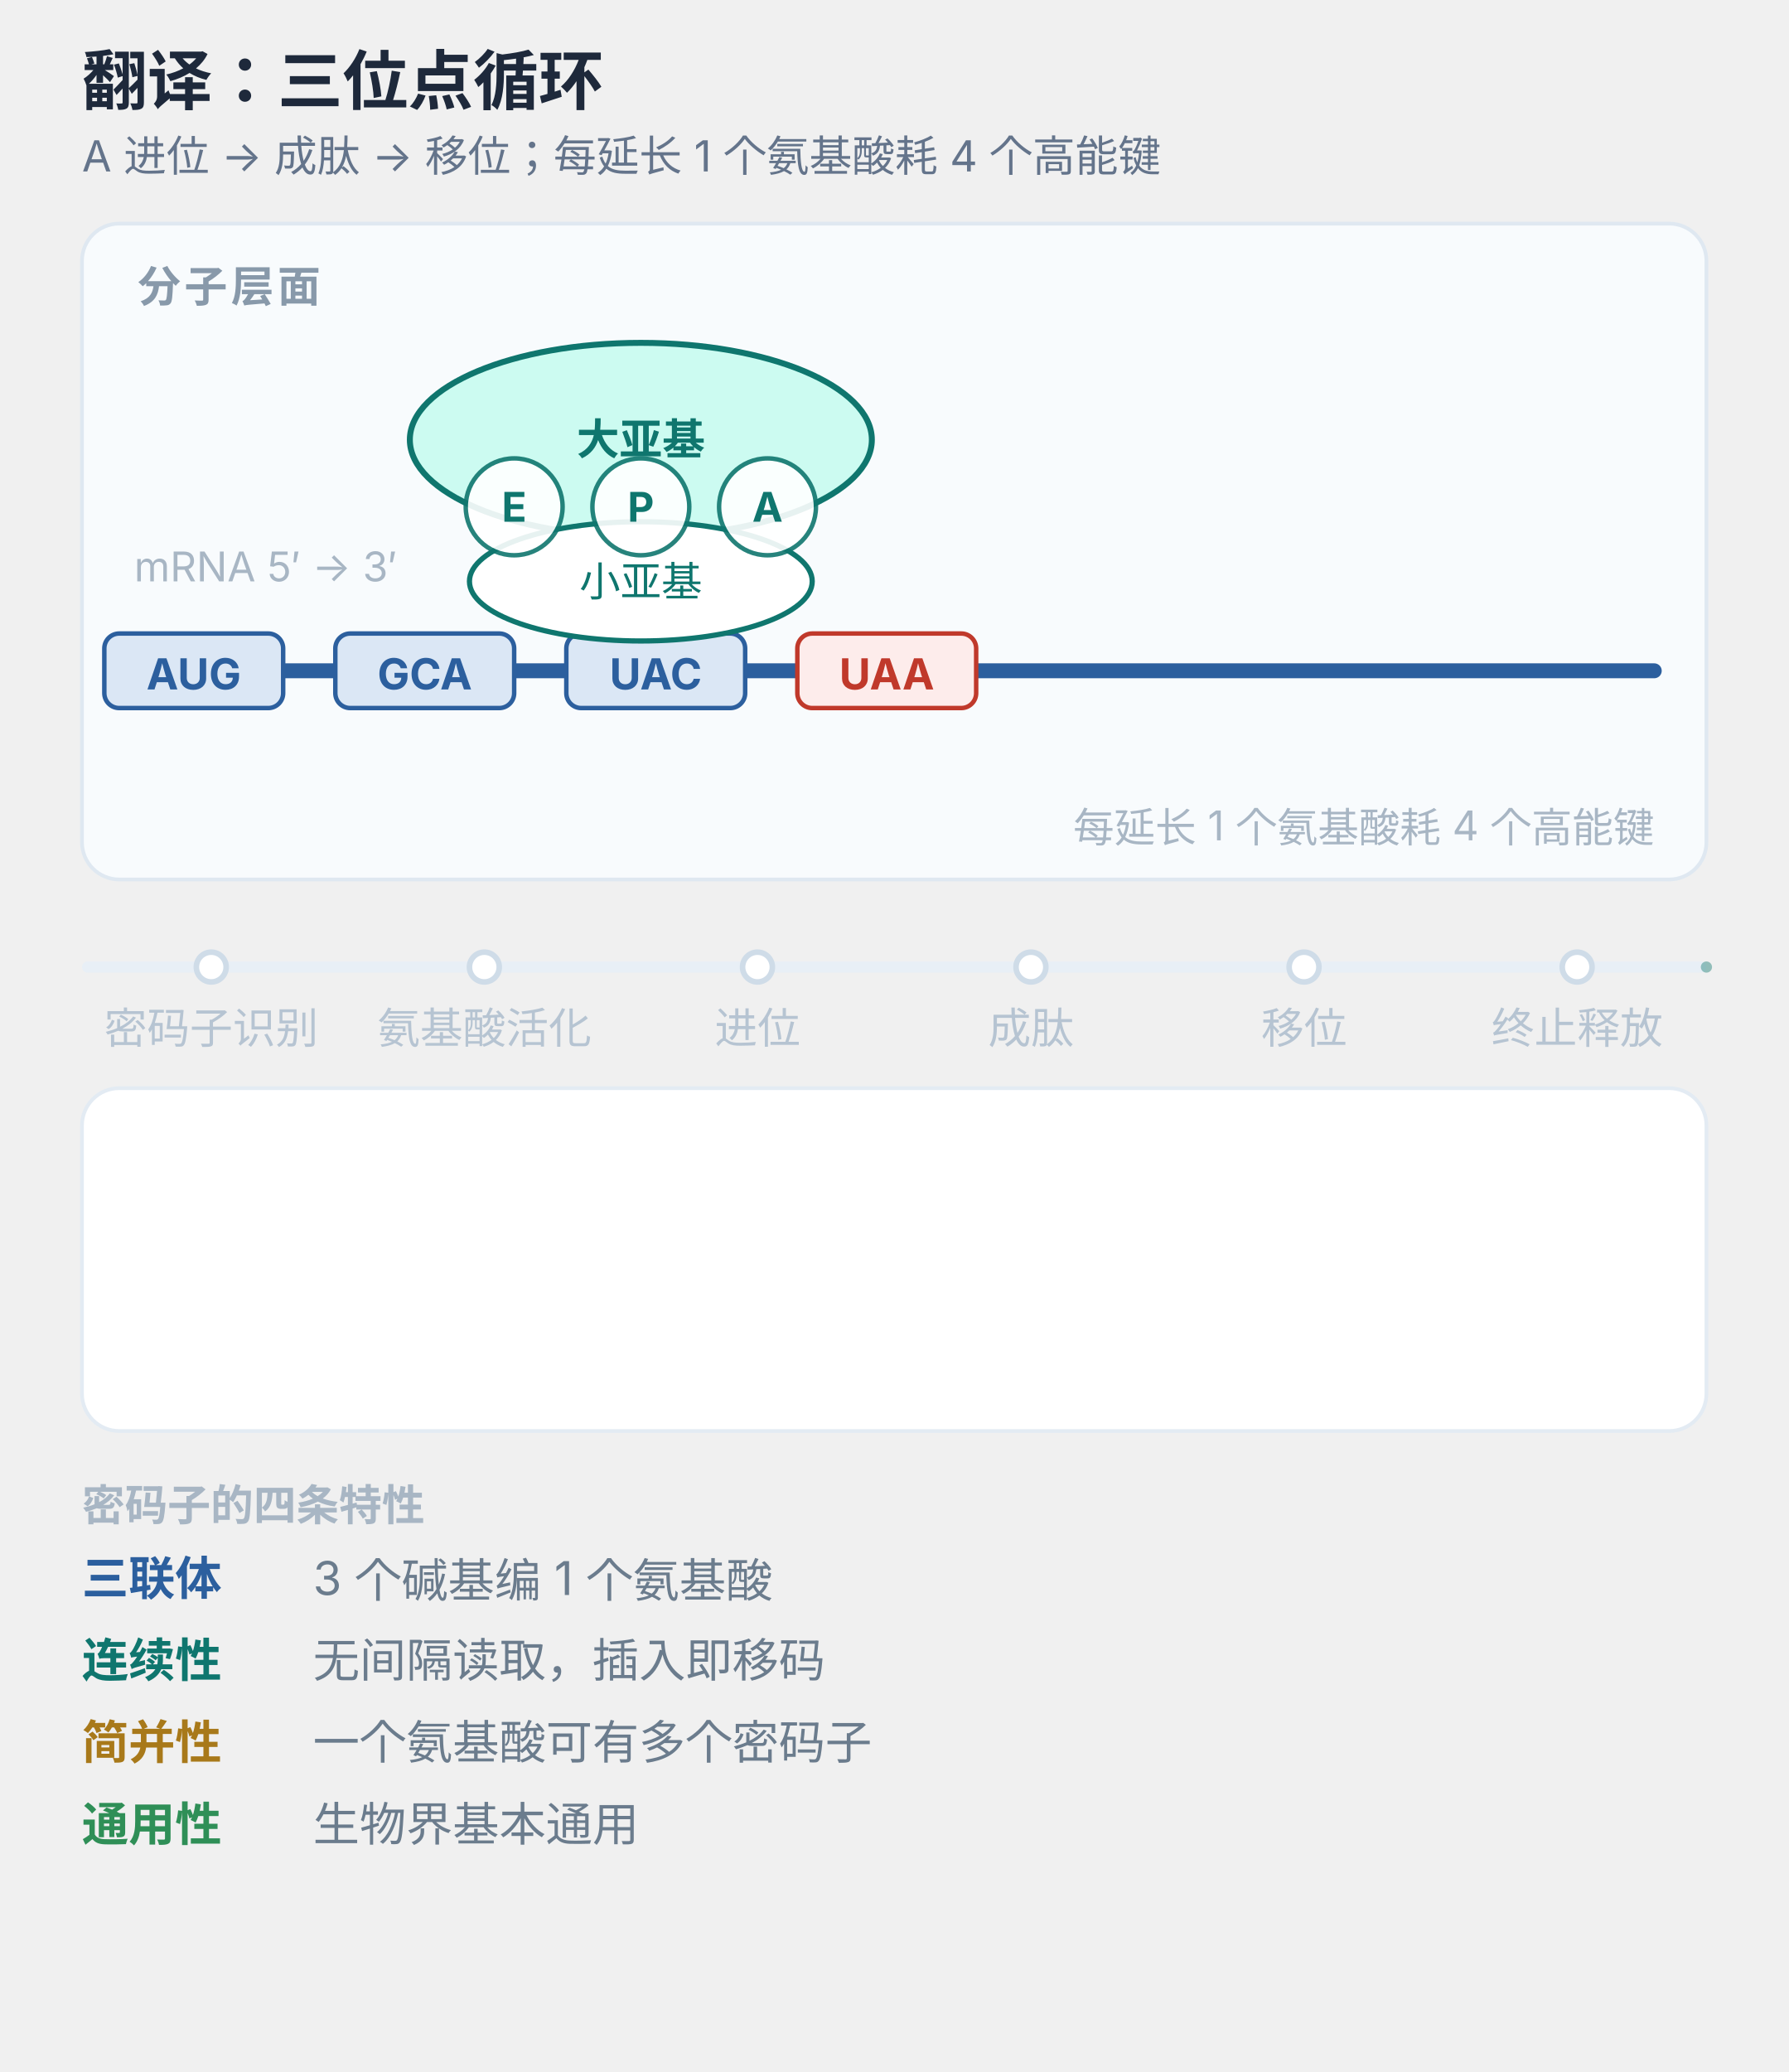
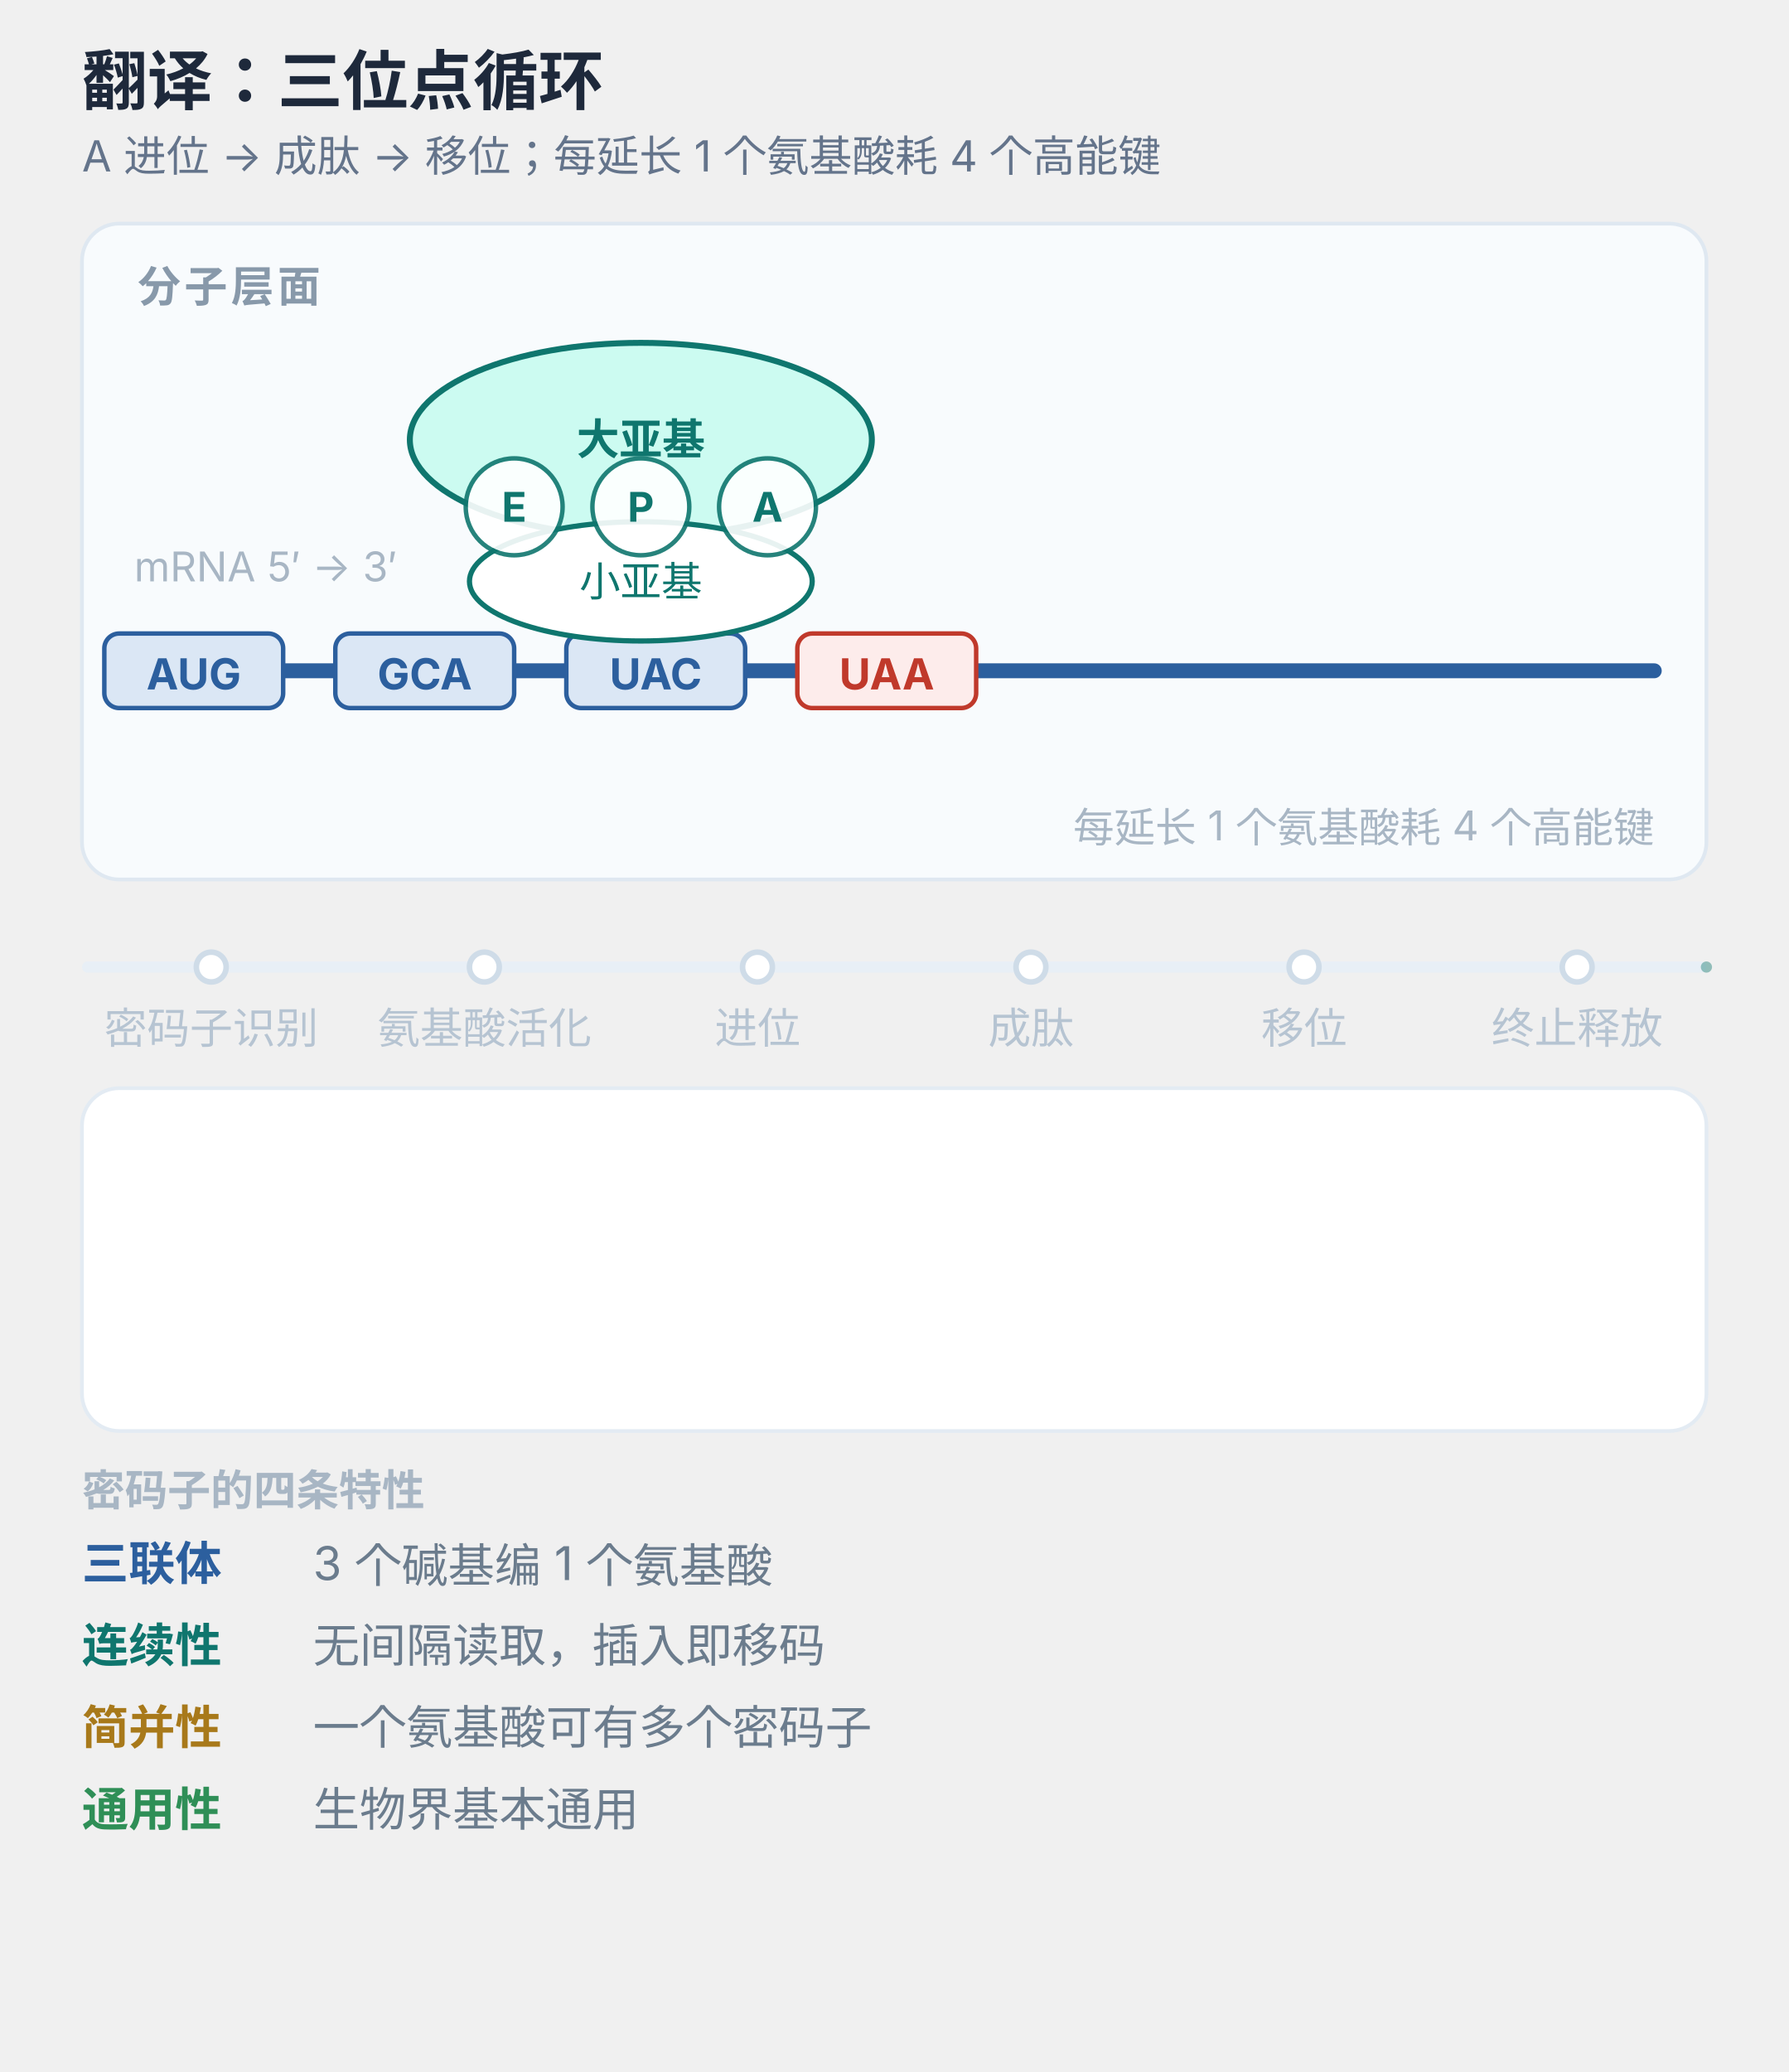
<svg xmlns="http://www.w3.org/2000/svg" viewBox="0 0 480 556" role="img" aria-labelledby="ft fd" style="background:#ffffff">
  <text x="22" y="28" font-size="17.5" font-weight="700" fill="#1e293b" font-family="-apple-system,'PingFang SC','Microsoft YaHei',sans-serif">翻译：三位点循环</text>
  <text x="22" y="46" font-size="11.5" fill="#64748b" font-family="-apple-system,'PingFang SC','Microsoft YaHei',sans-serif">A 进位 → 成肽 → 移位；每延长 1 个氨基酸耗 4 个高能键</text>
  <rect x="22" y="60" width="436" height="176" rx="10" fill="#f8fbfd" stroke="#dfe8f1" stroke-width="1" />
  <text x="37" y="81" font-size="11.5" fill="#8899aa" font-weight="700" letter-spacing="1" font-family="-apple-system,'PingFang SC','Microsoft YaHei',sans-serif">分子层面</text>
  <path d="M36,180 H444" stroke="#2c5f9e" stroke-width="4" stroke-linecap="round" />
  <rect x="28" y="170" width="48" height="20" rx="4" fill="#dbe7f5" stroke="#2c5f9e" stroke-width="1.2" />
  <text x="52" y="185" text-anchor="middle" font-size="11.5" font-weight="700" fill="#2c5f9e" font-family="-apple-system,'PingFang SC','Microsoft YaHei',sans-serif">AUG</text>
  <rect x="90" y="170" width="48" height="20" rx="4" fill="#dbe7f5" stroke="#2c5f9e" stroke-width="1.2" />
  <text x="114" y="185" text-anchor="middle" font-size="11.5" font-weight="700" fill="#2c5f9e" font-family="-apple-system,'PingFang SC','Microsoft YaHei',sans-serif">GCA</text>
  <rect x="152" y="170" width="48" height="20" rx="4" fill="#dbe7f5" stroke="#2c5f9e" stroke-width="1.2" />
  <text x="176" y="185" text-anchor="middle" font-size="11.5" font-weight="700" fill="#2c5f9e" font-family="-apple-system,'PingFang SC','Microsoft YaHei',sans-serif">UAC</text>
  <rect x="214" y="170" width="48" height="20" rx="4" fill="#fdeceb" stroke="#c0392b" stroke-width="1.2" />
  <text x="238" y="185" text-anchor="middle" font-size="11.5" font-weight="700" fill="#c0392b" font-family="-apple-system,'PingFang SC','Microsoft YaHei',sans-serif">UAA</text>
  <text x="36" y="156" font-size="11" fill="#a8b6c4" font-family="-apple-system,'PingFang SC','Microsoft YaHei',sans-serif">mRNA 5′ → 3′</text>
  <ellipse cx="172" cy="118" rx="62" ry="26" fill="#ccfbf1" stroke="#0f766e" stroke-width="1.6" />
  <ellipse cx="172" cy="156" rx="46" ry="16" fill="#ffffff" stroke="#0f766e" stroke-width="1.4" />
  <text x="172" y="122" text-anchor="middle" font-size="11.5" font-weight="700" fill="#0f766e" font-family="-apple-system,'PingFang SC','Microsoft YaHei',sans-serif">大亚基</text>
  <text x="172" y="160" text-anchor="middle" font-size="11" fill="#0f766e" font-family="-apple-system,'PingFang SC','Microsoft YaHei',sans-serif">小亚基</text>
  <circle cx="138" cy="136" r="13" fill="#ffffff" stroke="#0f766e" stroke-width="1.2" opacity="0.9" />
  <text x="138" y="140" text-anchor="middle" font-size="11" font-weight="700" fill="#0f766e" font-family="-apple-system,'PingFang SC','Microsoft YaHei',sans-serif">E</text>
  <circle cx="172" cy="136" r="13" fill="#ffffff" stroke="#0f766e" stroke-width="1.2" opacity="0.9" />
  <text x="172" y="140" text-anchor="middle" font-size="11" font-weight="700" fill="#0f766e" font-family="-apple-system,'PingFang SC','Microsoft YaHei',sans-serif">P</text>
  <circle cx="206" cy="136" r="13" fill="#ffffff" stroke="#0f766e" stroke-width="1.2" opacity="0.9" />
  <text x="206" y="140" text-anchor="middle" font-size="11" font-weight="700" fill="#0f766e" font-family="-apple-system,'PingFang SC','Microsoft YaHei',sans-serif">A</text>
  <g opacity="0">
    <animate attributeName="opacity" values="0;0;1;1;0;0" keyTimes="0;0.33;0.331;0.495;0.496;1" dur="11.0s" repeatCount="indefinite" />
  </g>
  <g opacity="0">
    <animate attributeName="opacity" values="0;0;1;1;0;0" keyTimes="0;0.495;0.496;0.665;0.666;1" dur="11.0s" repeatCount="indefinite" />
    <circle cx="166" cy="100" r="5" fill="#c0392b" />
  </g>
  <g opacity="0">
    <animate attributeName="opacity" values="0;0;1;1;0;0" keyTimes="0;0.665;0.666;0.83;0.831;1" dur="11.0s" repeatCount="indefinite" />
    <circle cx="166" cy="100" r="5" fill="#c0392b" />
    <circle cx="166" cy="87" r="5" fill="#c0392b" />
  </g>
  <g opacity="0">
    <animate attributeName="opacity" values="0;0;1;1" keyTimes="0;0.83;0.831;1" dur="11.0s" repeatCount="indefinite" />
    <circle cx="166" cy="100" r="5" fill="#c0392b" />
    <circle cx="166" cy="87" r="5" fill="#c0392b" />
    <circle cx="166" cy="74" r="5" fill="#c0392b" />
  </g>
  <g opacity="0">
    <animate attributeName="opacity" values="0;0;1;1;0;0" keyTimes="0;0.33;0.331;0.495;0.496;1" dur="11.0s" repeatCount="indefinite" />
    <path d="M428,186 L206,164" stroke="#a8791a" stroke-width="2.2" stroke-dasharray="4 3" fill="none" />
    <text x="444" y="202" text-anchor="end" font-size="11" font-weight="700" fill="#a8791a" font-family="-apple-system,'PingFang SC','Microsoft YaHei',sans-serif">氨酰-tRNA 进 A 位</text>
  </g>
  <text x="444" y="226" text-anchor="end" font-size="11" fill="#a8b6c4" font-family="-apple-system,'PingFang SC','Microsoft YaHei',sans-serif">每延长 1 个氨基酸耗 4 个高能键</text>
  <rect x="22" y="258" width="436" height="3" rx="1.5" fill="#e8eff6" />
  <path d="M22,259.5 H458" stroke="#0f766e" stroke-width="3" stroke-linecap="round" opacity="0.42" stroke-dasharray="436" stroke-dashoffset="436">
    <animate attributeName="stroke-dashoffset" values="436;0" keyTimes="0;1" dur="11.0s" repeatCount="indefinite" />
  </path>
  <circle cx="56.7" cy="259.5" r="4" fill="#ffffff" stroke="#cfdce8" stroke-width="1.5" />
  <g opacity="0">
    <animate attributeName="opacity" values="1;1;0;0" keyTimes="0;0.16;0.161;1" dur="11.0s" repeatCount="indefinite" />
    <circle cx="56.7" cy="259.5" r="5.5" fill="#2c5f9e" />
  </g>
  <g opacity="1">
    <animate attributeName="opacity" values="0.0;0.0;1.0;1.0" keyTimes="0;0.16;0.161;1" dur="11.0s" repeatCount="indefinite" />
    <text x="56.7" y="280" text-anchor="middle" font-size="11.5" fill="#b6c4d2" font-family="-apple-system,'PingFang SC','Microsoft YaHei',sans-serif">密码子识别</text>
  </g>
  <g opacity="0">
    <animate attributeName="opacity" values="1;1;0;0" keyTimes="0;0.16;0.161;1" dur="11.0s" repeatCount="indefinite" />
    <text x="56.7" y="280" text-anchor="middle" font-size="11.5" font-weight="700" fill="#2c5f9e" font-family="-apple-system,'PingFang SC','Microsoft YaHei',sans-serif">密码子识别</text>
  </g>
  <circle cx="130.0" cy="259.5" r="4" fill="#ffffff" stroke="#cfdce8" stroke-width="1.5" />
  <g opacity="0">
    <animate attributeName="opacity" values="0;0;1;1;0;0" keyTimes="0;0.16;0.161;0.33;0.331;1" dur="11.0s" repeatCount="indefinite" />
    <circle cx="130.0" cy="259.5" r="5.5" fill="#a8791a" />
  </g>
  <g opacity="1">
    <animate attributeName="opacity" values="1.0;1.0;0.0;0.0;1.0;1.0" keyTimes="0;0.16;0.161;0.33;0.331;1" dur="11.0s" repeatCount="indefinite" />
    <text x="130.0" y="280" text-anchor="middle" font-size="11.5" fill="#b6c4d2" font-family="-apple-system,'PingFang SC','Microsoft YaHei',sans-serif">氨基酸活化</text>
  </g>
  <g opacity="0">
    <animate attributeName="opacity" values="0;0;1;1;0;0" keyTimes="0;0.16;0.161;0.33;0.331;1" dur="11.0s" repeatCount="indefinite" />
    <text x="130.0" y="280" text-anchor="middle" font-size="11.5" font-weight="700" fill="#a8791a" font-family="-apple-system,'PingFang SC','Microsoft YaHei',sans-serif">氨基酸活化</text>
  </g>
  <circle cx="203.3" cy="259.5" r="4" fill="#ffffff" stroke="#cfdce8" stroke-width="1.5" />
  <g opacity="0">
    <animate attributeName="opacity" values="0;0;1;1;0;0" keyTimes="0;0.33;0.331;0.495;0.496;1" dur="11.0s" repeatCount="indefinite" />
    <circle cx="203.3" cy="259.5" r="5.5" fill="#0f766e" />
  </g>
  <g opacity="1">
    <animate attributeName="opacity" values="1.0;1.0;0.0;0.0;1.0;1.0" keyTimes="0;0.33;0.331;0.495;0.496;1" dur="11.0s" repeatCount="indefinite" />
    <text x="203.3" y="280" text-anchor="middle" font-size="11.5" fill="#b6c4d2" font-family="-apple-system,'PingFang SC','Microsoft YaHei',sans-serif">进位</text>
  </g>
  <g opacity="0">
    <animate attributeName="opacity" values="0;0;1;1;0;0" keyTimes="0;0.33;0.331;0.495;0.496;1" dur="11.0s" repeatCount="indefinite" />
    <text x="203.3" y="280" text-anchor="middle" font-size="11.5" font-weight="700" fill="#0f766e" font-family="-apple-system,'PingFang SC','Microsoft YaHei',sans-serif">进位</text>
  </g>
  <circle cx="276.7" cy="259.5" r="4" fill="#ffffff" stroke="#cfdce8" stroke-width="1.5" />
  <g opacity="0">
    <animate attributeName="opacity" values="0;0;1;1;0;0" keyTimes="0;0.495;0.496;0.665;0.666;1" dur="11.0s" repeatCount="indefinite" />
    <circle cx="276.7" cy="259.5" r="5.5" fill="#c0392b" />
  </g>
  <g opacity="1">
    <animate attributeName="opacity" values="1.0;1.0;0.0;0.0;1.0;1.0" keyTimes="0;0.495;0.496;0.665;0.666;1" dur="11.0s" repeatCount="indefinite" />
    <text x="276.7" y="280" text-anchor="middle" font-size="11.5" fill="#b6c4d2" font-family="-apple-system,'PingFang SC','Microsoft YaHei',sans-serif">成肽</text>
  </g>
  <g opacity="0">
    <animate attributeName="opacity" values="0;0;1;1;0;0" keyTimes="0;0.495;0.496;0.665;0.666;1" dur="11.0s" repeatCount="indefinite" />
    <text x="276.7" y="280" text-anchor="middle" font-size="11.5" font-weight="700" fill="#c0392b" font-family="-apple-system,'PingFang SC','Microsoft YaHei',sans-serif">成肽</text>
  </g>
  <circle cx="350.0" cy="259.5" r="4" fill="#ffffff" stroke="#cfdce8" stroke-width="1.5" />
  <g opacity="0">
    <animate attributeName="opacity" values="0;0;1;1;0;0" keyTimes="0;0.665;0.666;0.83;0.831;1" dur="11.0s" repeatCount="indefinite" />
    <circle cx="350.0" cy="259.5" r="5.5" fill="#c1440e" />
  </g>
  <g opacity="1">
    <animate attributeName="opacity" values="1.0;1.0;0.0;0.0;1.0;1.0" keyTimes="0;0.665;0.666;0.83;0.831;1" dur="11.0s" repeatCount="indefinite" />
    <text x="350.0" y="280" text-anchor="middle" font-size="11.5" fill="#b6c4d2" font-family="-apple-system,'PingFang SC','Microsoft YaHei',sans-serif">移位</text>
  </g>
  <g opacity="0">
    <animate attributeName="opacity" values="0;0;1;1;0;0" keyTimes="0;0.665;0.666;0.83;0.831;1" dur="11.0s" repeatCount="indefinite" />
    <text x="350.0" y="280" text-anchor="middle" font-size="11.5" font-weight="700" fill="#c1440e" font-family="-apple-system,'PingFang SC','Microsoft YaHei',sans-serif">移位</text>
  </g>
  <circle cx="423.3" cy="259.5" r="4" fill="#ffffff" stroke="#cfdce8" stroke-width="1.5" />
  <g opacity="0">
    <animate attributeName="opacity" values="0;0;1;1" keyTimes="0;0.83;0.831;1" dur="11.0s" repeatCount="indefinite" />
    <circle cx="423.3" cy="259.5" r="5.5" fill="#2f8f57" />
  </g>
  <g opacity="1">
    <animate attributeName="opacity" values="1.0;1.0;0.0;0.0" keyTimes="0;0.83;0.831;1" dur="11.0s" repeatCount="indefinite" />
    <text x="423.3" y="280" text-anchor="middle" font-size="11.5" fill="#b6c4d2" font-family="-apple-system,'PingFang SC','Microsoft YaHei',sans-serif">终止释放</text>
  </g>
  <g opacity="0">
    <animate attributeName="opacity" values="0;0;1;1" keyTimes="0;0.83;0.831;1" dur="11.0s" repeatCount="indefinite" />
    <text x="423.3" y="280" text-anchor="middle" font-size="11.5" font-weight="700" fill="#2f8f57" font-family="-apple-system,'PingFang SC','Microsoft YaHei',sans-serif">终止释放</text>
  </g>
  <rect x="22" y="292" width="436" height="92" rx="10" fill="#ffffff" stroke="#e3ebf3" stroke-width="1" />
  <g opacity="0">
    <animate attributeName="opacity" values="1;1;0;0" keyTimes="0;0.16;0.161;1" dur="11.0s" repeatCount="indefinite" />
    <rect x="22" y="293" width="3" height="90" fill="#2c5f9e" opacity="0.85" />
    <text x="40" y="318" font-size="11.5" fill="#a8b6c4" font-weight="700" font-family="-apple-system,'PingFang SC','Microsoft YaHei',sans-serif">因为</text>
    <text x="78" y="318" font-size="12.5" fill="#6b7c8d" font-family="-apple-system,'PingFang SC','Microsoft YaHei',sans-serif">mRNA 上每 3 个碱基是一个密码子</text>
    <text x="40" y="354" font-size="11.5" fill="#2c5f9e" font-weight="700" font-family="-apple-system,'PingFang SC','Microsoft YaHei',sans-serif">所以</text>
    <text x="78" y="354" font-size="14.5" fill="#2c5f9e" font-weight="700" font-family="-apple-system,'PingFang SC','Microsoft YaHei',sans-serif">阅读框固定，AUG 起始、UAA/UAG/UGA 终止</text>
  </g>
  <g opacity="0">
    <animate attributeName="opacity" values="0;0;1;1;0;0" keyTimes="0;0.16;0.161;0.33;0.331;1" dur="11.0s" repeatCount="indefinite" />
    <rect x="22" y="293" width="3" height="90" fill="#a8791a" opacity="0.85" />
    <text x="40" y="318" font-size="11.5" fill="#a8b6c4" font-weight="700" font-family="-apple-system,'PingFang SC','Microsoft YaHei',sans-serif">因为</text>
    <text x="78" y="318" font-size="12.5" fill="#6b7c8d" font-family="-apple-system,'PingFang SC','Microsoft YaHei',sans-serif">氨酰-tRNA 合成酶把氨基酸挂到 tRNA 上，耗 ATP</text>
    <text x="40" y="354" font-size="11.5" fill="#a8791a" font-weight="700" font-family="-apple-system,'PingFang SC','Microsoft YaHei',sans-serif">所以</text>
    <text x="78" y="354" font-size="14.5" fill="#a8791a" font-weight="700" font-family="-apple-system,'PingFang SC','Microsoft YaHei',sans-serif">生成氨酰-tRNA，同时完成一次校对</text>
  </g>
  <g opacity="0">
    <animate attributeName="opacity" values="0;0;1;1;0;0" keyTimes="0;0.33;0.331;0.495;0.496;1" dur="11.0s" repeatCount="indefinite" />
    <rect x="22" y="293" width="3" height="90" fill="#0f766e" opacity="0.85" />
    <text x="40" y="318" font-size="11.5" fill="#a8b6c4" font-weight="700" font-family="-apple-system,'PingFang SC','Microsoft YaHei',sans-serif">因为</text>
    <text x="78" y="318" font-size="12.5" fill="#6b7c8d" font-family="-apple-system,'PingFang SC','Microsoft YaHei',sans-serif">氨酰-tRNA 进入核糖体 A 位（耗 1 GTP）</text>
    <text x="40" y="354" font-size="11.5" fill="#0f766e" font-weight="700" font-family="-apple-system,'PingFang SC','Microsoft YaHei',sans-serif">所以</text>
    <text x="78" y="354" font-size="14.5" fill="#0f766e" font-weight="700" font-family="-apple-system,'PingFang SC','Microsoft YaHei',sans-serif">反密码子与密码子配对</text>
  </g>
  <g opacity="0">
    <animate attributeName="opacity" values="0;0;1;1;0;0" keyTimes="0;0.495;0.496;0.665;0.666;1" dur="11.0s" repeatCount="indefinite" />
    <rect x="22" y="293" width="3" height="90" fill="#c0392b" opacity="0.85" />
    <text x="40" y="318" font-size="11.5" fill="#a8b6c4" font-weight="700" font-family="-apple-system,'PingFang SC','Microsoft YaHei',sans-serif">因为</text>
    <text x="78" y="318" font-size="12.5" fill="#6b7c8d" font-family="-apple-system,'PingFang SC','Microsoft YaHei',sans-serif">肽基转移酶（rRNA 本身）把 P 位肽链转到 A 位</text>
    <text x="40" y="354" font-size="11.5" fill="#c0392b" font-weight="700" font-family="-apple-system,'PingFang SC','Microsoft YaHei',sans-serif">所以</text>
    <text x="78" y="354" font-size="14.5" fill="#c0392b" font-weight="700" font-family="-apple-system,'PingFang SC','Microsoft YaHei',sans-serif">肽链延长一个氨基酸，仍挂在 A 位 tRNA 上</text>
  </g>
  <g opacity="0">
    <animate attributeName="opacity" values="0;0;1;1;0;0" keyTimes="0;0.665;0.666;0.83;0.831;1" dur="11.0s" repeatCount="indefinite" />
    <rect x="22" y="293" width="3" height="90" fill="#c1440e" opacity="0.85" />
    <text x="40" y="318" font-size="11.5" fill="#a8b6c4" font-weight="700" font-family="-apple-system,'PingFang SC','Microsoft YaHei',sans-serif">因为</text>
    <text x="78" y="318" font-size="12.5" fill="#6b7c8d" font-family="-apple-system,'PingFang SC','Microsoft YaHei',sans-serif">核糖体沿 mRNA 前移一个密码子（耗 1 GTP）</text>
    <text x="40" y="354" font-size="11.5" fill="#c1440e" font-weight="700" font-family="-apple-system,'PingFang SC','Microsoft YaHei',sans-serif">所以</text>
    <text x="78" y="354" font-size="14.5" fill="#c1440e" font-weight="700" font-family="-apple-system,'PingFang SC','Microsoft YaHei',sans-serif">A 位清空，准备下一个氨酰-tRNA</text>
  </g>
  <g opacity="0">
    <animate attributeName="opacity" values="0;0;1;1" keyTimes="0;0.83;0.831;1" dur="11.0s" repeatCount="indefinite" />
    <rect x="22" y="293" width="3" height="90" fill="#2f8f57" opacity="0.85" />
    <text x="40" y="318" font-size="11.5" fill="#a8b6c4" font-weight="700" font-family="-apple-system,'PingFang SC','Microsoft YaHei',sans-serif">因为</text>
    <text x="78" y="318" font-size="12.5" fill="#6b7c8d" font-family="-apple-system,'PingFang SC','Microsoft YaHei',sans-serif">终止密码子被释放因子识别，无对应 tRNA</text>
    <text x="40" y="354" font-size="11.5" fill="#2f8f57" font-weight="700" font-family="-apple-system,'PingFang SC','Microsoft YaHei',sans-serif">所以</text>
    <text x="78" y="354" font-size="14.5" fill="#2f8f57" font-weight="700" font-family="-apple-system,'PingFang SC','Microsoft YaHei',sans-serif">肽链从 P 位水解释放，核糖体解离</text>
  </g>
-   <text x="22" y="408" font-size="11.5" fill="#a8b6c4" font-weight="700" font-family="-apple-system,'PingFang SC','Microsoft YaHei',sans-serif">密码子的四条特性</text>
-   <text x="22" y="428" font-size="12.5" font-weight="700" fill="#2c5f9e" font-family="-apple-system,'PingFang SC','Microsoft YaHei',sans-serif">三联体</text>
-   <text x="84" y="428" font-size="12.5" fill="#6b7c8d" font-family="-apple-system,'PingFang SC','Microsoft YaHei',sans-serif">3 个碱基编 1 个氨基酸</text>
-   <text x="22" y="450" font-size="12.5" font-weight="700" fill="#0f766e" font-family="-apple-system,'PingFang SC','Microsoft YaHei',sans-serif">连续性</text>
-   <text x="84" y="450" font-size="12.5" fill="#6b7c8d" font-family="-apple-system,'PingFang SC','Microsoft YaHei',sans-serif">无间隔读取，插入即移码</text>
-   <text x="22" y="472" font-size="12.5" font-weight="700" fill="#a8791a" font-family="-apple-system,'PingFang SC','Microsoft YaHei',sans-serif">简并性</text>
-   <text x="84" y="472" font-size="12.5" fill="#6b7c8d" font-family="-apple-system,'PingFang SC','Microsoft YaHei',sans-serif">一个氨基酸可有多个密码子</text>
-   <text x="22" y="494" font-size="12.5" font-weight="700" fill="#2f8f57" font-family="-apple-system,'PingFang SC','Microsoft YaHei',sans-serif">通用性</text>
-   <text x="84" y="494" font-size="12.5" fill="#6b7c8d" font-family="-apple-system,'PingFang SC','Microsoft YaHei',sans-serif">生物界基本通用</text>
+   <text x="22" y="404" font-size="11.5" fill="#a8b6c4" font-weight="700" font-family="-apple-system,'PingFang SC','Microsoft YaHei',sans-serif">密码子的四条特性</text>
+   <text x="22" y="424" font-size="12.5" font-weight="700" fill="#2c5f9e" font-family="-apple-system,'PingFang SC','Microsoft YaHei',sans-serif">三联体</text>
+   <text x="84" y="424" font-size="12.5" fill="#6b7c8d" font-family="-apple-system,'PingFang SC','Microsoft YaHei',sans-serif">3 个碱基编 1 个氨基酸</text>
+   <text x="22" y="446" font-size="12.5" font-weight="700" fill="#0f766e" font-family="-apple-system,'PingFang SC','Microsoft YaHei',sans-serif">连续性</text>
+   <text x="84" y="446" font-size="12.5" fill="#6b7c8d" font-family="-apple-system,'PingFang SC','Microsoft YaHei',sans-serif">无间隔读取，插入即移码</text>
+   <text x="22" y="468" font-size="12.5" font-weight="700" fill="#a8791a" font-family="-apple-system,'PingFang SC','Microsoft YaHei',sans-serif">简并性</text>
+   <text x="84" y="468" font-size="12.5" fill="#6b7c8d" font-family="-apple-system,'PingFang SC','Microsoft YaHei',sans-serif">一个氨基酸可有多个密码子</text>
+   <text x="22" y="490" font-size="12.5" font-weight="700" fill="#2f8f57" font-family="-apple-system,'PingFang SC','Microsoft YaHei',sans-serif">通用性</text>
+   <text x="84" y="490" font-size="12.5" fill="#6b7c8d" font-family="-apple-system,'PingFang SC','Microsoft YaHei',sans-serif">生物界基本通用</text>
</svg>
